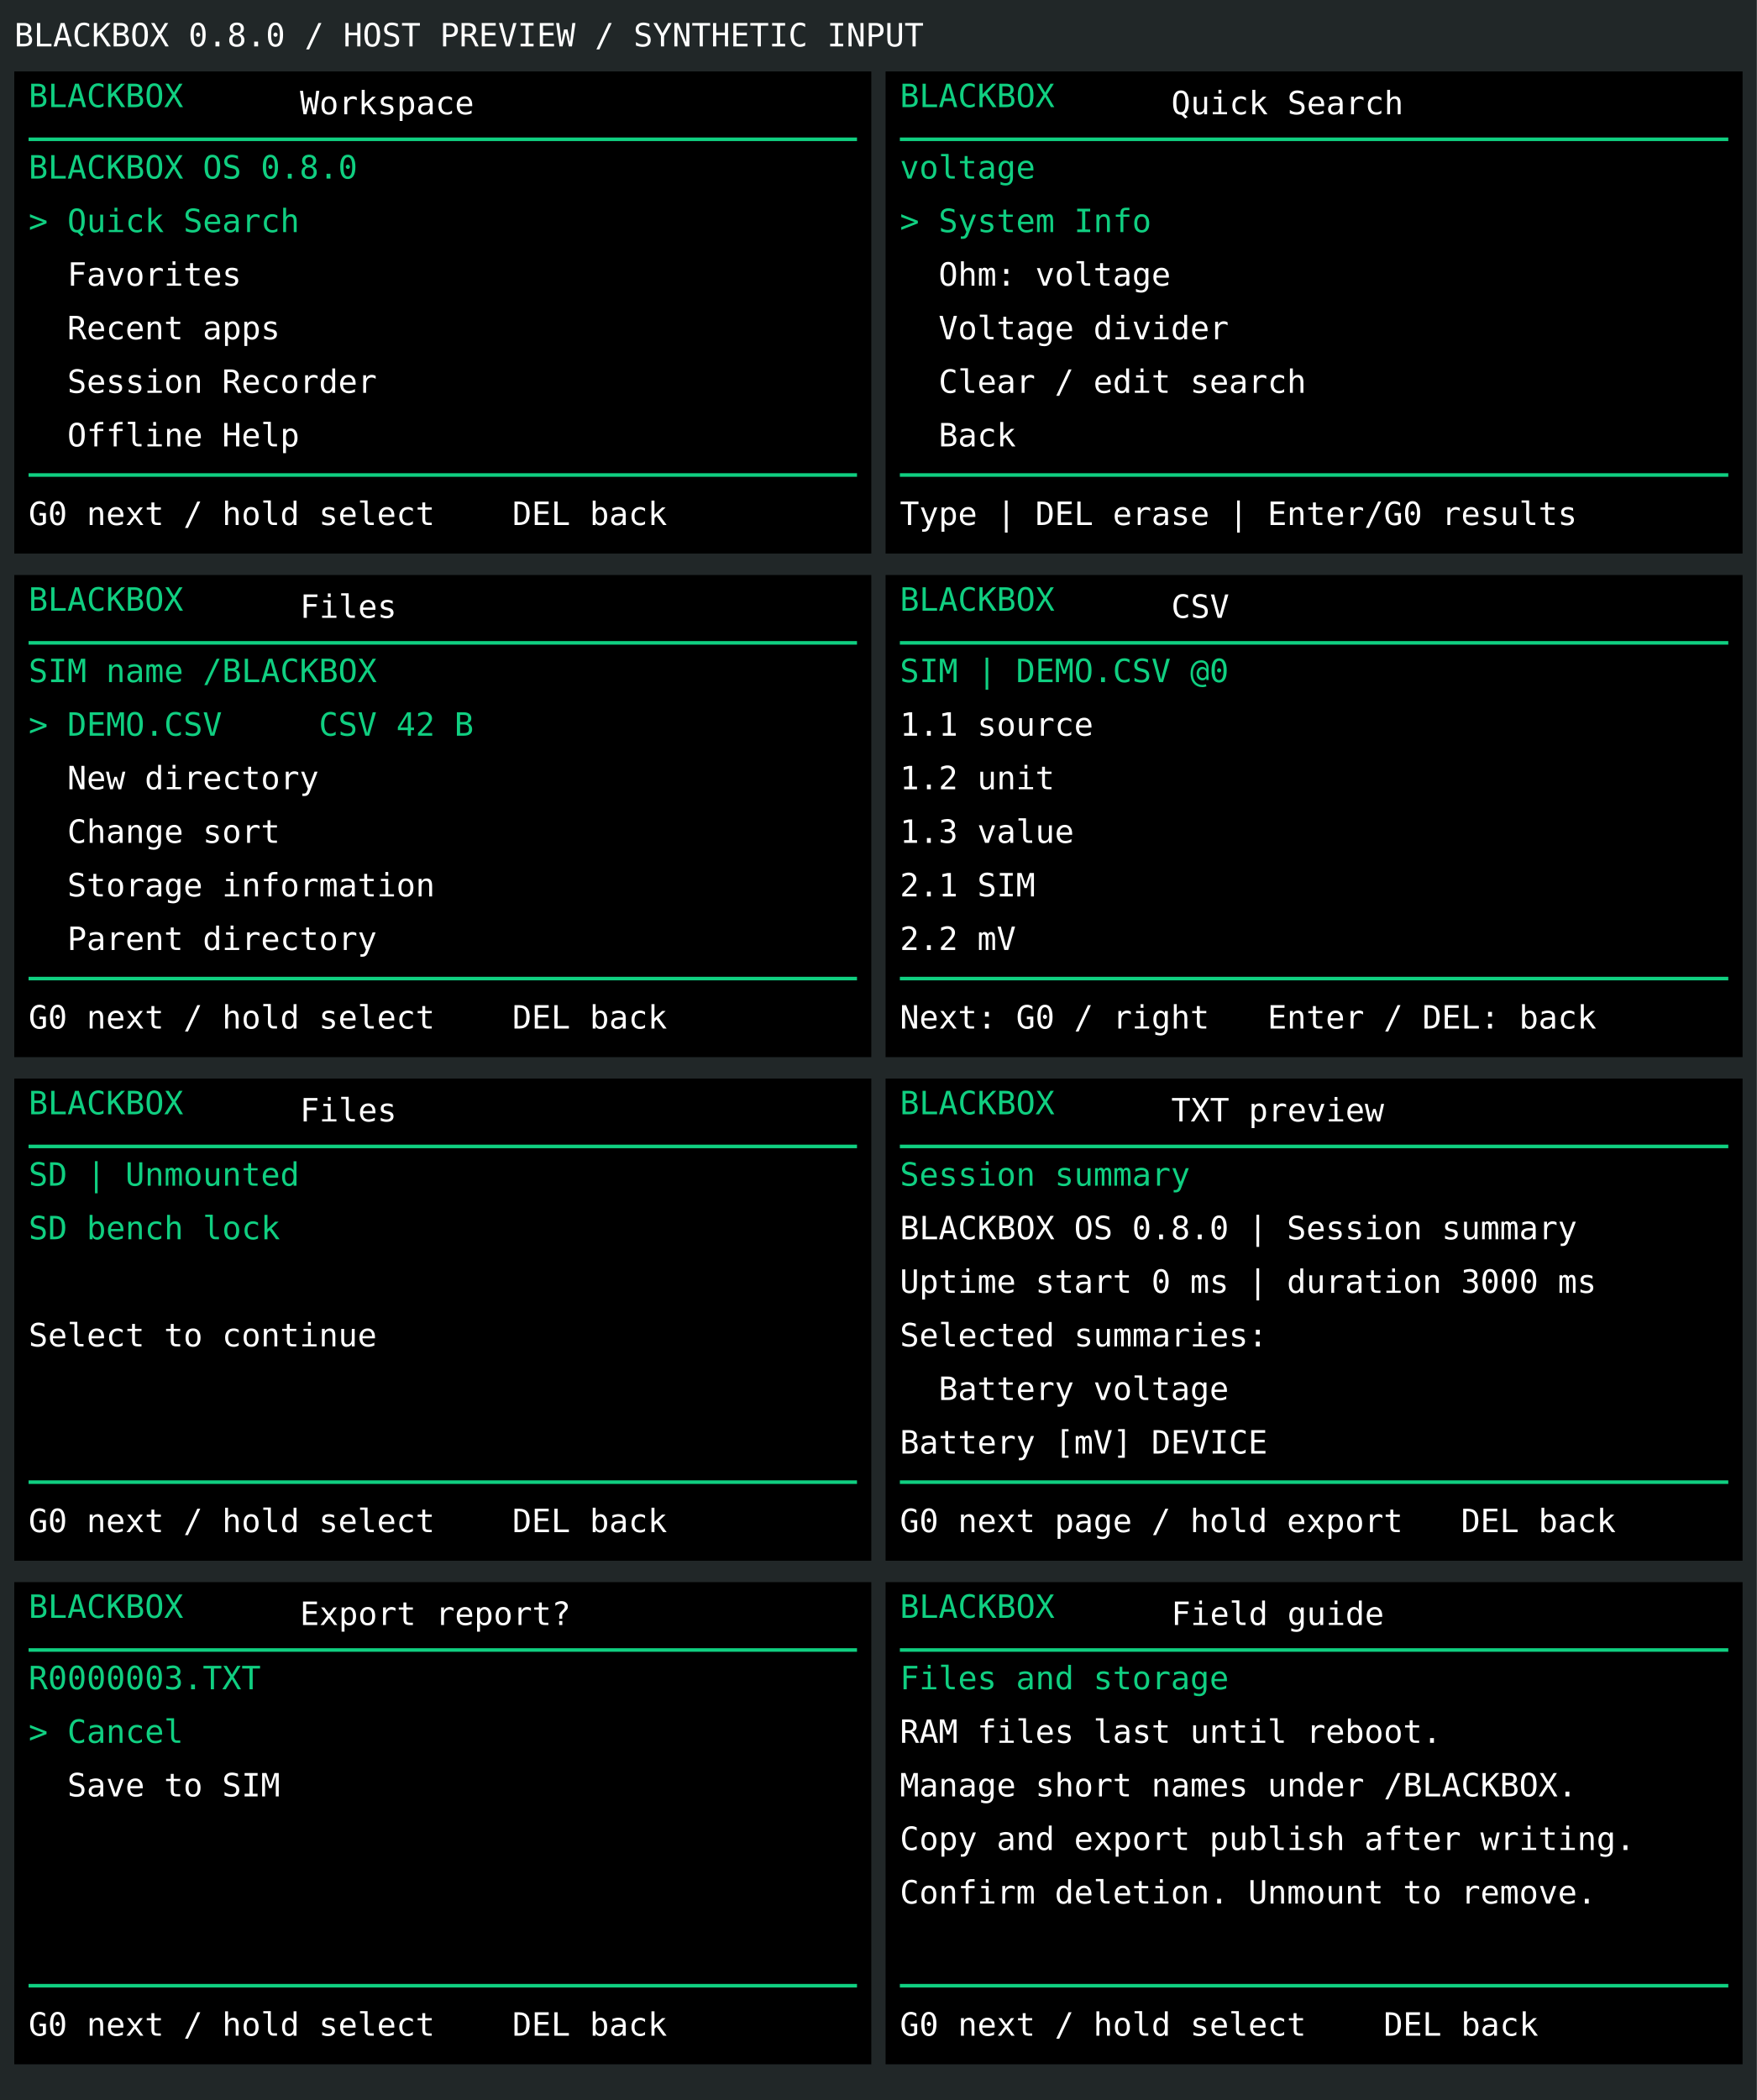
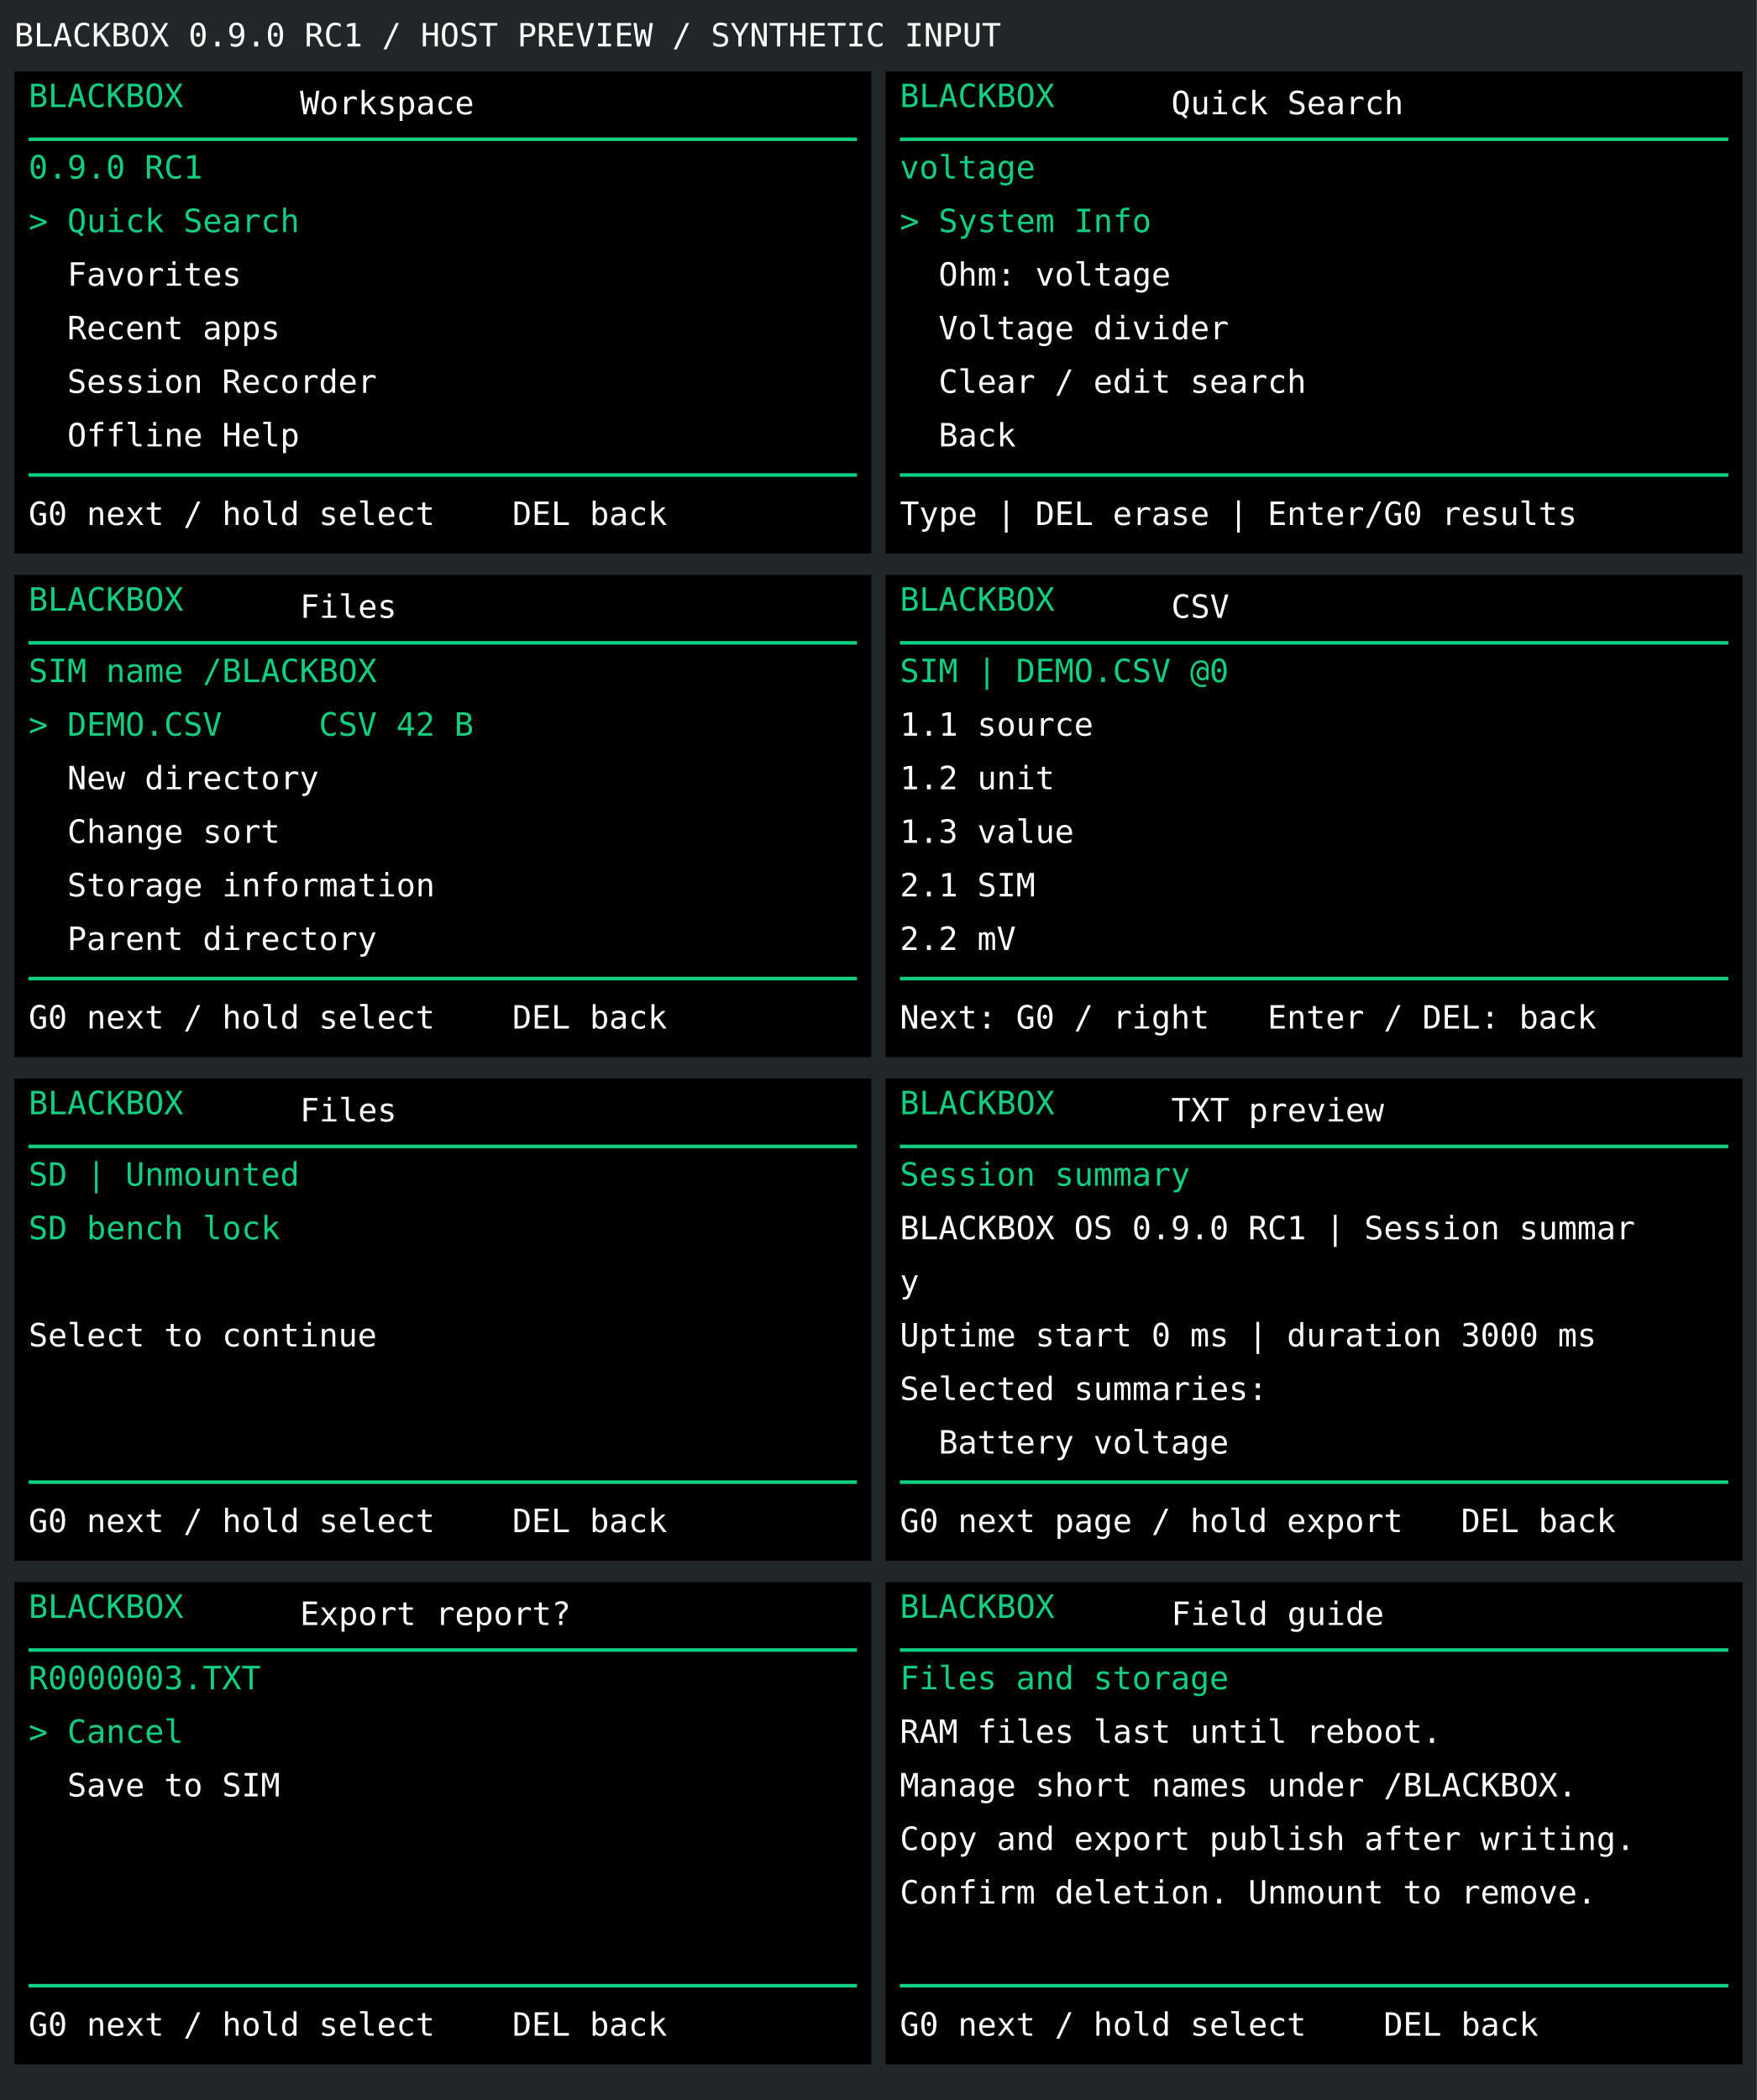
<svg xmlns="http://www.w3.org/2000/svg" xml:space="preserve" width="984" height="1176" viewBox="0 0 492 588" font-family="monospace" font-size="9">
  <rect width="492" height="588" fill="#212728" />
-   <text x="4" y="13" fill="white">BLACKBOX 0.8.0 / HOST PREVIEW / SYNTHETIC INPUT</text>
+   <text x="4" y="13" fill="white">BLACKBOX 0.9.0 RC1 / HOST PREVIEW / SYNTHETIC INPUT</text>
  <g transform="translate(4 20)">
    <rect width="240" height="135" />
    <path d="M4 19h232M4 113h232" stroke="#10cf81" />
    <text x="4" y="10" fill="#10cf81">BLACKBOX</text>
    <text x="80" y="12" fill="white">Workspace</text>
    <text x="4" y="127" fill="white">G0 next / hold select    DEL back</text>
-     <text x="4" y="30" fill="#10cf81">BLACKBOX OS 0.8.0</text>
+     <text x="4" y="30" fill="#10cf81">0.9.0 RC1</text>
    <text x="4" y="45" fill="#10cf81">&gt; Quick Search</text>
    <text x="4" y="60" fill="white">  Favorites</text>
    <text x="4" y="75" fill="white">  Recent apps</text>
    <text x="4" y="90" fill="white">  Session Recorder</text>
    <text x="4" y="105" fill="white">  Offline Help</text>
  </g>
  <g transform="translate(248 20)">
    <rect width="240" height="135" />
    <path d="M4 19h232M4 113h232" stroke="#10cf81" />
    <text x="4" y="10" fill="#10cf81">BLACKBOX</text>
    <text x="80" y="12" fill="white">Quick Search</text>
    <text x="4" y="127" fill="white">Type | DEL erase | Enter/G0 results</text>
    <text x="4" y="30" fill="#10cf81">voltage</text>
    <text x="4" y="45" fill="#10cf81">&gt; System Info</text>
    <text x="4" y="60" fill="white">  Ohm: voltage</text>
    <text x="4" y="75" fill="white">  Voltage divider</text>
    <text x="4" y="90" fill="white">  Clear / edit search</text>
    <text x="4" y="105" fill="white">  Back</text>
  </g>
  <g transform="translate(4 161)">
    <rect width="240" height="135" />
    <path d="M4 19h232M4 113h232" stroke="#10cf81" />
    <text x="4" y="10" fill="#10cf81">BLACKBOX</text>
    <text x="80" y="12" fill="white">Files</text>
    <text x="4" y="127" fill="white">G0 next / hold select    DEL back</text>
    <text x="4" y="30" fill="#10cf81">SIM name /BLACKBOX</text>
    <text x="4" y="45" fill="#10cf81">&gt; DEMO.CSV     CSV 42 B</text>
    <text x="4" y="60" fill="white">  New directory</text>
    <text x="4" y="75" fill="white">  Change sort</text>
    <text x="4" y="90" fill="white">  Storage information</text>
    <text x="4" y="105" fill="white">  Parent directory</text>
  </g>
  <g transform="translate(248 161)">
    <rect width="240" height="135" />
    <path d="M4 19h232M4 113h232" stroke="#10cf81" />
    <text x="4" y="10" fill="#10cf81">BLACKBOX</text>
    <text x="80" y="12" fill="white">CSV</text>
    <text x="4" y="127" fill="white">Next: G0 / right   Enter / DEL: back</text>
    <text x="4" y="30" fill="#10cf81">SIM | DEMO.CSV @0</text>
    <text x="4" y="45" fill="white">1.1 source</text>
    <text x="4" y="60" fill="white">1.2 unit</text>
    <text x="4" y="75" fill="white">1.3 value</text>
    <text x="4" y="90" fill="white">2.1 SIM</text>
    <text x="4" y="105" fill="white">2.2 mV</text>
  </g>
  <g transform="translate(4 302)">
    <rect width="240" height="135" />
    <path d="M4 19h232M4 113h232" stroke="#10cf81" />
    <text x="4" y="10" fill="#10cf81">BLACKBOX</text>
    <text x="80" y="12" fill="white">Files</text>
    <text x="4" y="127" fill="white">G0 next / hold select    DEL back</text>
    <text x="4" y="30" fill="#10cf81">SD | Unmounted</text>
    <text x="4" y="45" fill="#10cf81">SD bench lock</text>
    <text x="4" y="60" fill="white" />
    <text x="4" y="75" fill="white">Select to continue</text>
    <text x="4" y="90" fill="white" />
    <text x="4" y="105" fill="white" />
  </g>
  <g transform="translate(248 302)">
    <rect width="240" height="135" />
    <path d="M4 19h232M4 113h232" stroke="#10cf81" />
    <text x="4" y="10" fill="#10cf81">BLACKBOX</text>
    <text x="80" y="12" fill="white">TXT preview</text>
    <text x="4" y="127" fill="white">G0 next page / hold export   DEL back</text>
    <text x="4" y="30" fill="#10cf81">Session summary</text>
-     <text x="4" y="45" fill="white">BLACKBOX OS 0.8.0 | Session summary</text>
-     <text x="4" y="60" fill="white">Uptime start 0 ms | duration 3000 ms</text>
-     <text x="4" y="75" fill="white">Selected summaries:</text>
-     <text x="4" y="90" fill="white">  Battery voltage</text>
-     <text x="4" y="105" fill="white">Battery [mV] DEVICE</text>
+     <text x="4" y="45" fill="white">BLACKBOX OS 0.9.0 RC1 | Session summar</text>
+     <text x="4" y="60" fill="white">y</text>
+     <text x="4" y="75" fill="white">Uptime start 0 ms | duration 3000 ms</text>
+     <text x="4" y="90" fill="white">Selected summaries:</text>
+     <text x="4" y="105" fill="white">  Battery voltage</text>
  </g>
  <g transform="translate(4 443)">
    <rect width="240" height="135" />
    <path d="M4 19h232M4 113h232" stroke="#10cf81" />
    <text x="4" y="10" fill="#10cf81">BLACKBOX</text>
    <text x="80" y="12" fill="white">Export report?</text>
    <text x="4" y="127" fill="white">G0 next / hold select    DEL back</text>
    <text x="4" y="30" fill="#10cf81">R0000003.TXT</text>
    <text x="4" y="45" fill="#10cf81">&gt; Cancel</text>
    <text x="4" y="60" fill="white">  Save to SIM</text>
    <text x="4" y="75" fill="white" />
    <text x="4" y="90" fill="white" />
    <text x="4" y="105" fill="white" />
  </g>
  <g transform="translate(248 443)">
    <rect width="240" height="135" />
    <path d="M4 19h232M4 113h232" stroke="#10cf81" />
    <text x="4" y="10" fill="#10cf81">BLACKBOX</text>
    <text x="80" y="12" fill="white">Field guide</text>
    <text x="4" y="127" fill="white">G0 next / hold select    DEL back</text>
    <text x="4" y="30" fill="#10cf81">Files and storage</text>
    <text x="4" y="45" fill="white">RAM files last until reboot.</text>
    <text x="4" y="60" fill="white">Manage short names under /BLACKBOX.</text>
    <text x="4" y="75" fill="white">Copy and export publish after writing.</text>
    <text x="4" y="90" fill="white">Confirm deletion. Unmount to remove.</text>
    <text x="4" y="105" fill="white" />
  </g>
</svg>
